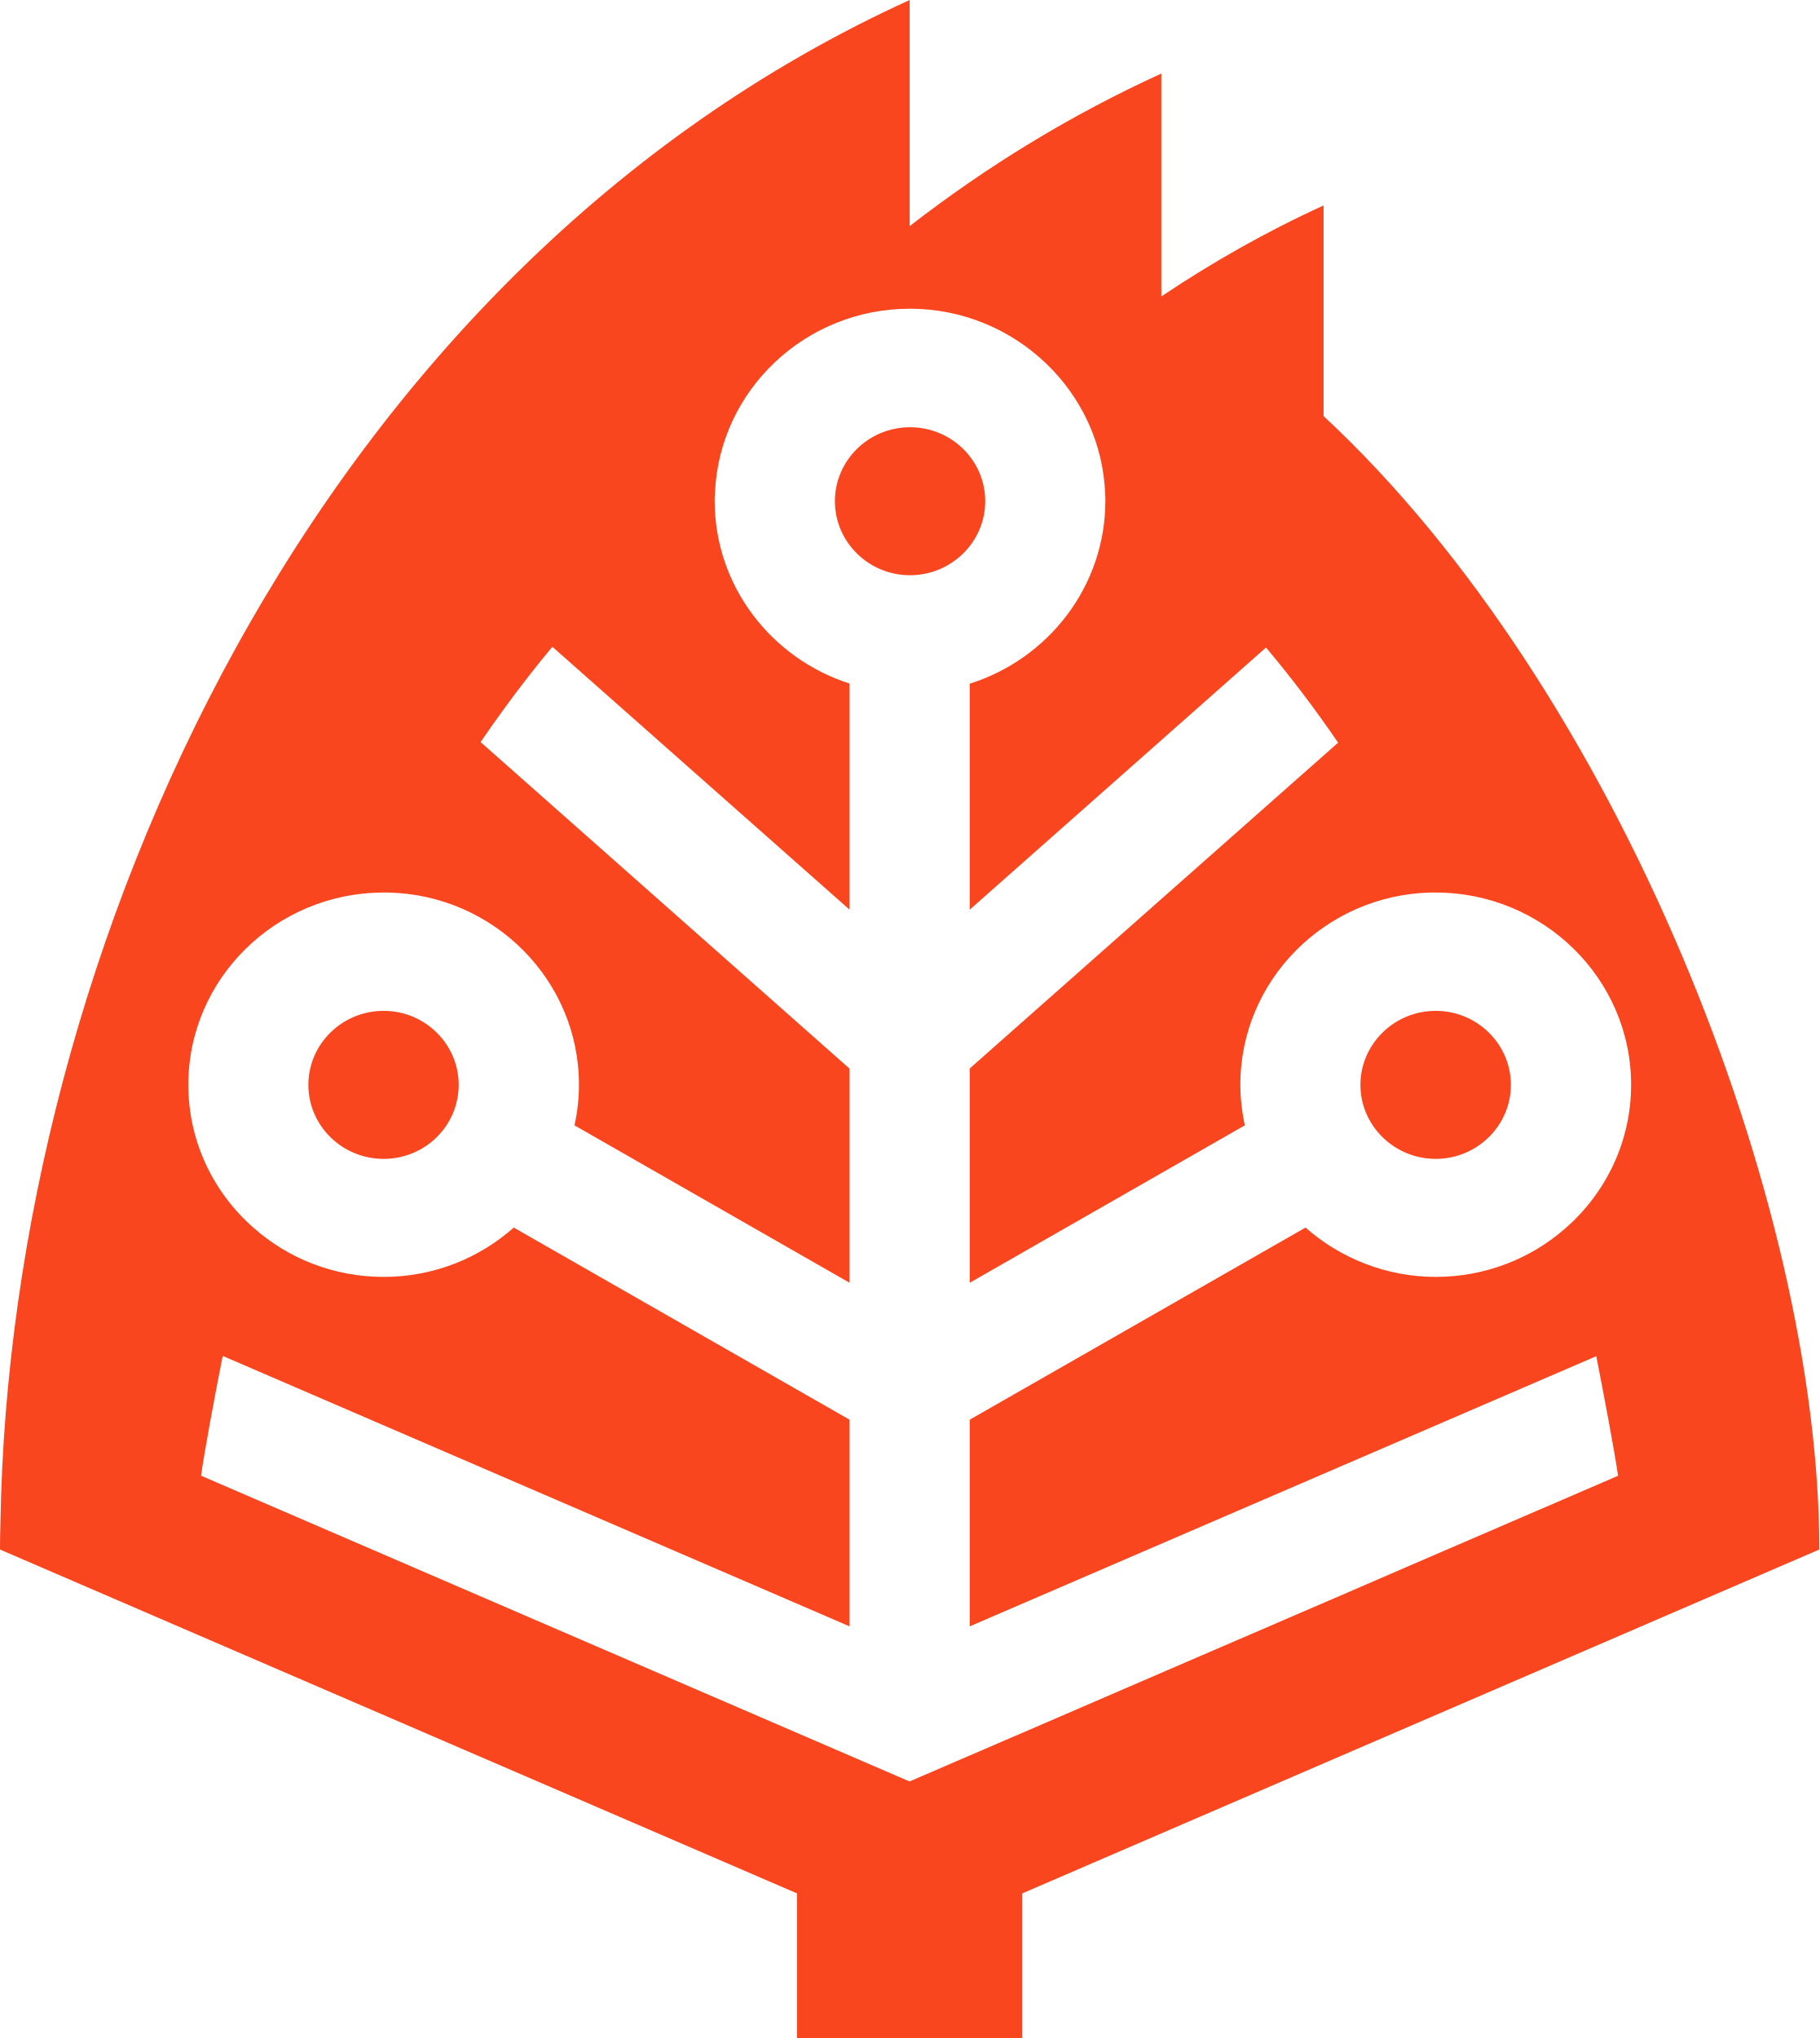
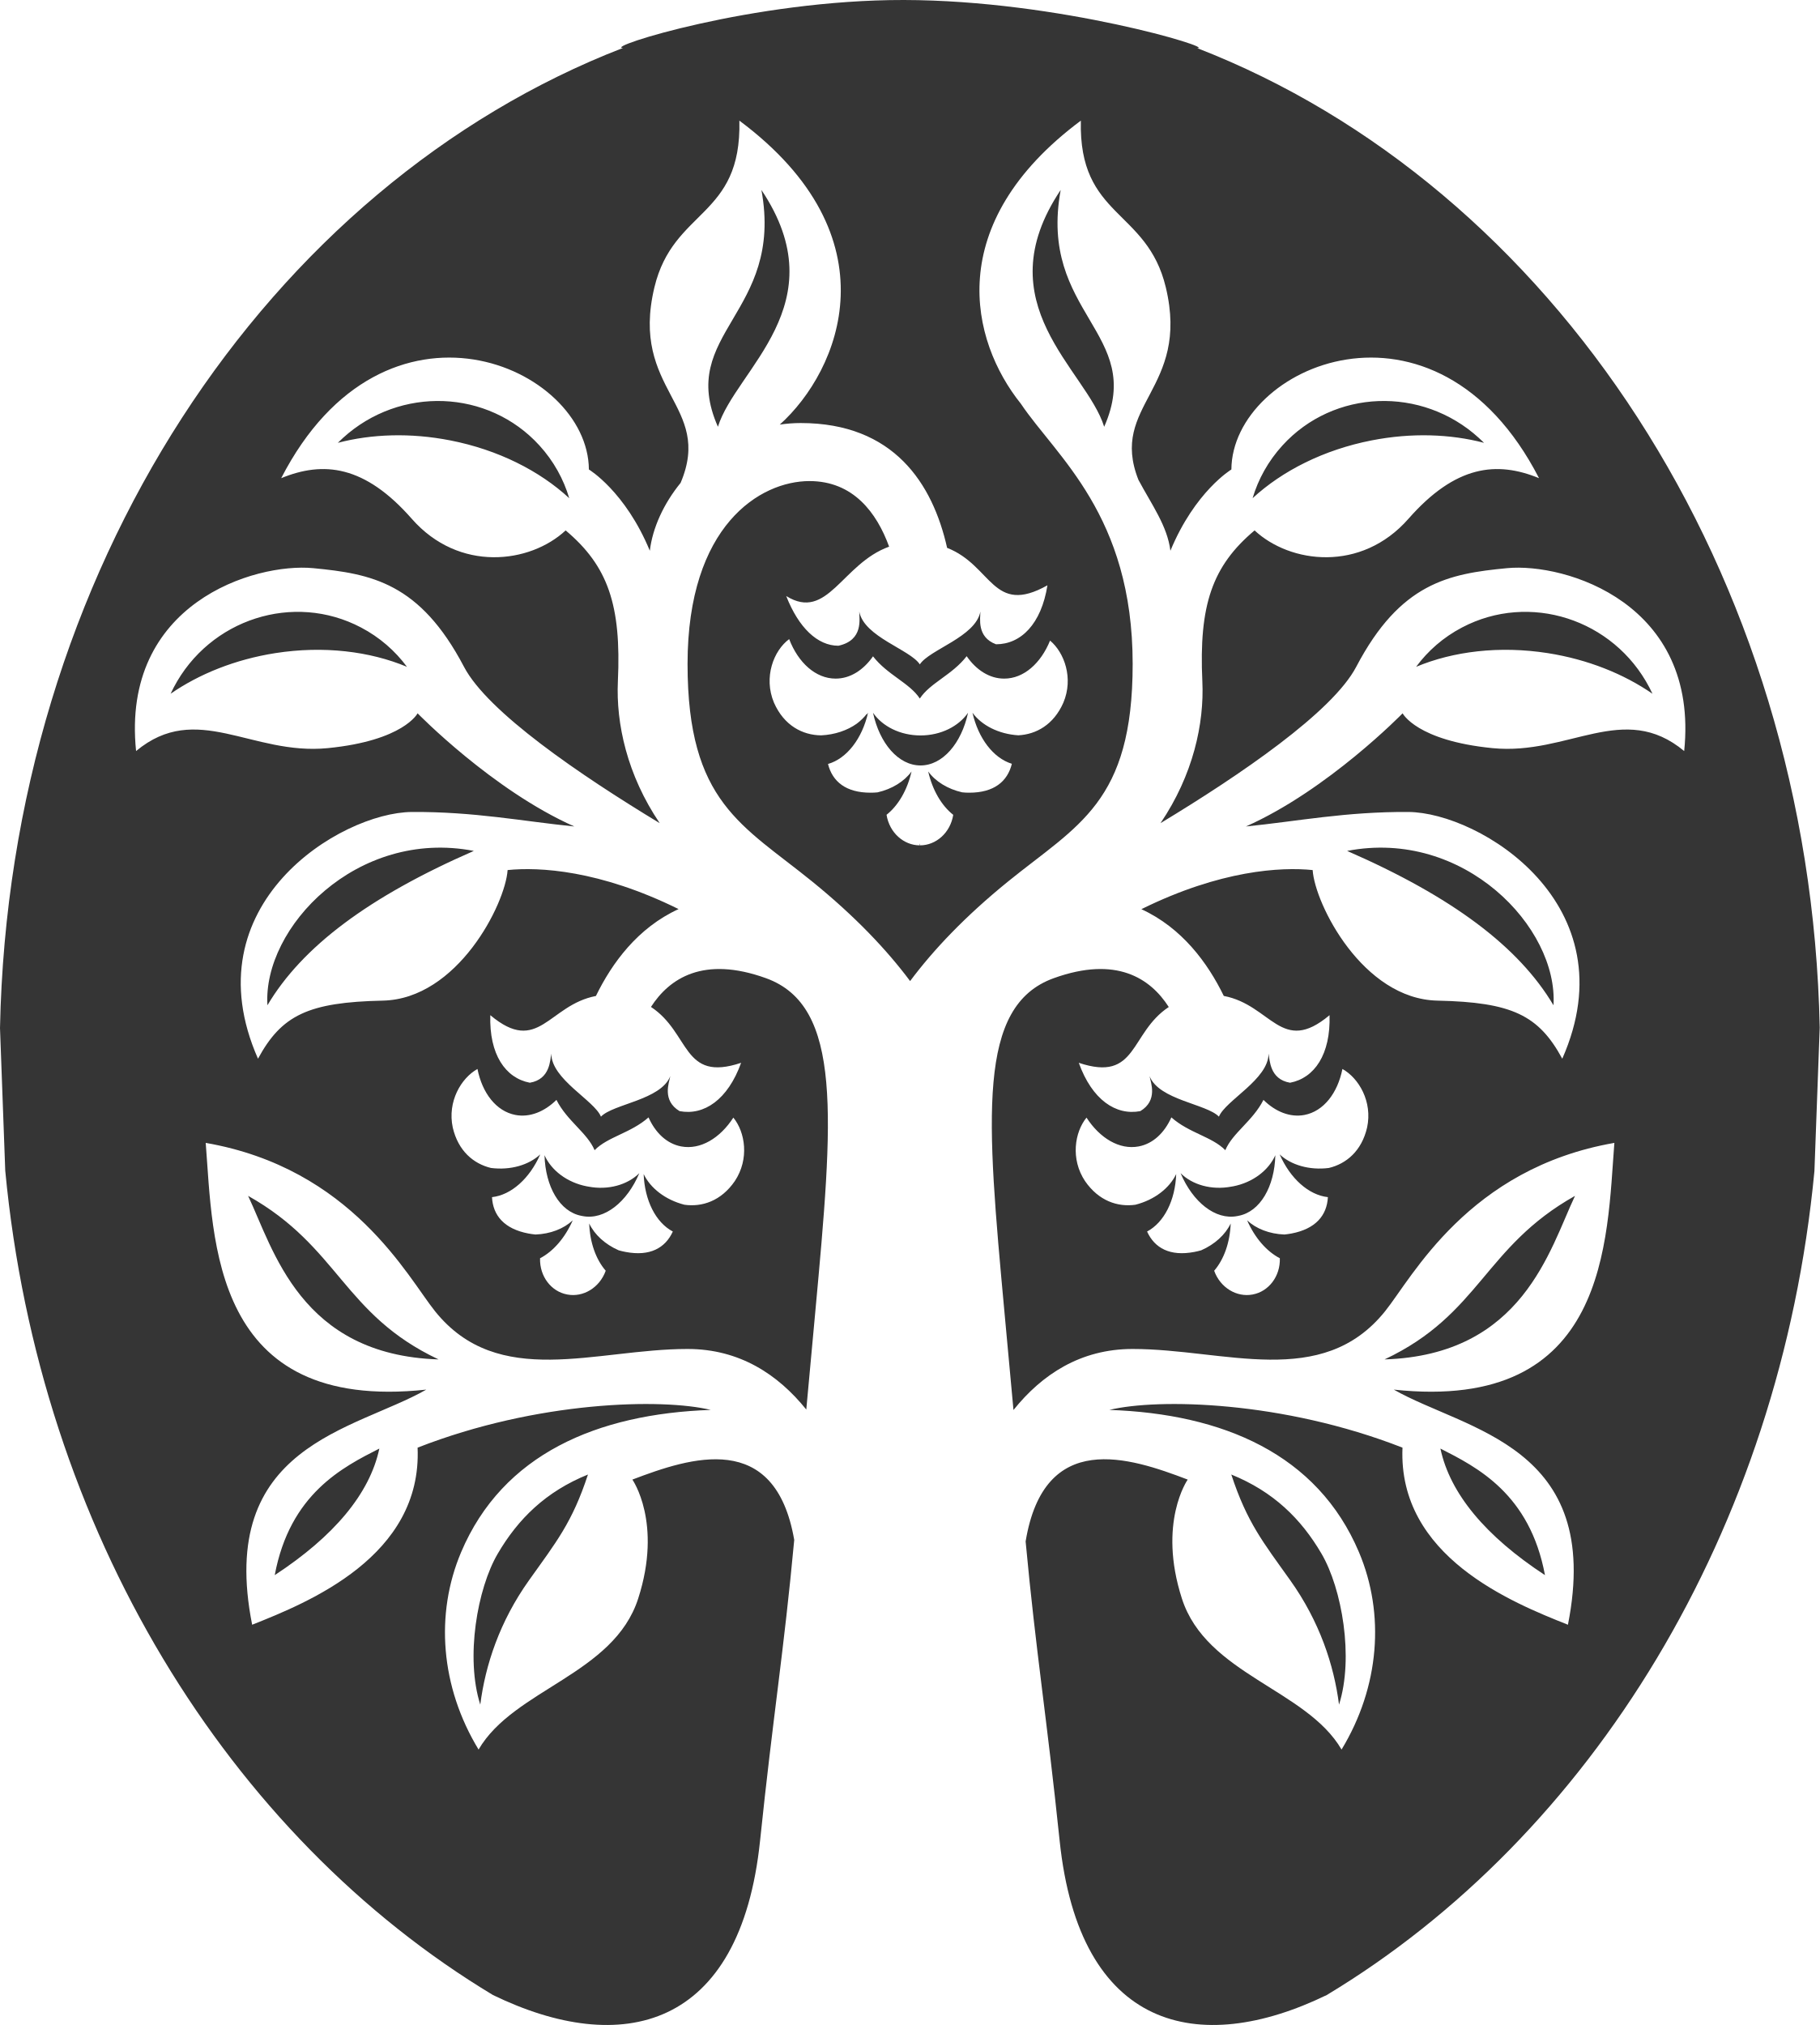
- <svg xmlns="http://www.w3.org/2000/svg" preserveAspectRatio="xMidYMid meet" width="39.286" height="44" viewBox="0 0 39.286 44" fill="none">
-   <path d="M8.284 21.824C7.386 21.824 6.659 22.542 6.659 23.422C6.659 24.302 7.386 25.02 8.284 25.02C9.182 25.02 9.905 24.302 9.905 23.422C9.905 22.542 9.179 21.824 8.284 21.824Z" fill="#F9461F" />
-   <path d="M31.002 25.02C31.897 25.02 32.626 24.302 32.626 23.422C32.626 22.542 31.897 21.824 31.002 21.824C30.107 21.824 29.377 22.542 29.377 23.422C29.377 24.302 30.107 25.02 31.002 25.02Z" fill="#F9461F" />
-   <path d="M19.65 9.224C18.755 9.224 18.029 9.941 18.029 10.821C18.029 11.701 18.755 12.419 19.65 12.419C20.545 12.419 21.275 11.701 21.275 10.821C21.275 9.941 20.549 9.224 19.65 9.224Z" fill="#F9461F" />
-   <path d="M28.581 8.98V4.436C27.345 5 26.181 5.66 25.078 6.4V1.588C23.113 2.484 21.3 3.597 19.643 4.882V1.09673e-05C6.833 5.836 0.217 20.476 0.01 32.858C0.003 33.059 0 33.26 0 33.454L17.211 40.878V44H22.075V40.878L39.286 33.454C39.286 25.954 34.937 14.889 28.581 8.983V8.98ZM31.003 19.27C33.328 19.27 35.222 21.133 35.222 23.419C35.222 24.65 34.674 25.76 33.802 26.519C33.059 27.172 32.073 27.568 31.003 27.568C29.933 27.568 28.941 27.163 28.191 26.503L20.94 30.651V35.113L34.47 29.28C34.635 30.119 34.869 31.359 34.94 31.86L34.752 31.943L34.146 32.204L33.51 32.479L33.182 32.619L32.164 33.059L31.46 33.362L30.744 33.671L30.38 33.828L28.921 34.459L27.825 34.931L27.465 35.087L26.398 35.546L24.076 36.548L22.646 37.166L22.143 37.383L21.65 37.594L21.284 37.753L20.934 37.903L20.645 38.027L20.418 38.126L19.64 38.461L4.342 31.86C4.41 31.356 4.644 30.109 4.809 29.274L18.346 35.113V30.651L11.094 26.503C10.348 27.163 9.366 27.568 8.286 27.568C7.206 27.568 6.223 27.169 5.477 26.509C4.612 25.753 4.067 24.647 4.067 23.419C4.067 21.133 5.957 19.27 8.286 19.27C8.322 19.27 8.354 19.27 8.39 19.27C10.666 19.321 12.502 21.165 12.502 23.416C12.502 23.719 12.469 24.012 12.405 24.296L18.346 27.695V23.072L10.378 16.021C10.55 15.769 10.725 15.52 10.903 15.278C11.24 14.816 11.584 14.375 11.928 13.964L18.346 19.64V14.758C16.656 14.216 15.433 12.653 15.433 10.813C15.433 10.753 15.433 10.689 15.44 10.629C15.537 8.428 17.386 6.665 19.649 6.665C21.913 6.665 23.794 8.454 23.865 10.68C23.869 10.724 23.869 10.769 23.869 10.813C23.869 12.66 22.636 14.226 20.94 14.761V19.64L27.338 13.98C27.867 14.608 28.389 15.294 28.895 16.034L20.94 23.068V27.695L26.881 24.296C26.82 24.012 26.784 23.719 26.784 23.416C26.784 21.171 28.61 19.334 30.877 19.27C30.919 19.27 30.961 19.27 31.003 19.27Z" fill="#F9461F" />
+ <svg xmlns="http://www.w3.org/2000/svg" width="39.541" height="44" viewBox="0 0 39.541 44" fill="none">
+   <g id="Group">
+     <path id="Vector" fill-rule="evenodd" clip-rule="evenodd" d="M13.537 1.041C13.11 1.038 16.35 -0.005 19.64 1.80686e-05C23.015 0.005 26.442 1.058 26.013 1.045C33.708 4.031 39.336 12.385 39.541 22.329L39.426 25.446C38.682 33.271 34.564 39.897 28.829 43.349C26.036 44.704 23.452 44.107 23.025 39.993C22.745 37.301 22.512 35.918 22.286 33.493C22.69 31.057 24.537 31.664 25.808 32.149C25.808 32.149 25.15 33.084 25.682 34.735C26.214 36.386 28.386 36.702 29.151 38.015C29.978 36.652 30.098 35.069 29.529 33.726C28.627 31.595 26.573 30.72 24.105 30.635C25.164 30.38 27.872 30.436 30.475 31.455C30.374 33.82 32.853 34.819 34.07 35.303C34.846 31.395 31.842 31.084 30.286 30.194C34.965 30.697 34.914 26.939 35.079 24.833C31.904 25.386 30.69 27.753 30.097 28.491C28.721 30.203 26.608 29.311 24.61 29.311C23.476 29.311 22.638 29.869 22.022 30.637C21.958 29.937 21.893 29.23 21.826 28.51C21.435 24.272 21.223 21.857 22.898 21.254C24.256 20.765 24.996 21.256 25.396 21.88L25.396 21.881H25.396C24.54 22.447 24.724 23.523 23.441 23.093C23.73 23.898 24.248 24.244 24.778 24.143C25.165 23.911 25.006 23.522 24.979 23.383C25.185 23.904 26.219 23.985 26.486 24.263C26.633 23.907 27.565 23.452 27.565 22.892C27.592 23.03 27.587 23.451 28.032 23.526C28.561 23.425 28.916 22.913 28.89 22.058C27.843 22.938 27.626 21.836 26.592 21.64H26.592C26.244 20.925 25.685 20.161 24.801 19.755C26.527 18.903 27.839 18.836 28.523 18.905C28.572 19.647 29.614 21.708 31.235 21.742C32.855 21.777 33.433 22.057 33.947 23.004C35.425 19.655 32.153 17.654 30.604 17.643C29.245 17.634 28.194 17.845 27.072 17.958C28.856 17.166 30.478 15.499 30.478 15.499C30.478 15.499 30.779 16.093 32.433 16.256C34.087 16.418 35.279 15.224 36.596 16.319C36.925 13.107 34.016 12.225 32.748 12.345C31.481 12.466 30.428 12.662 29.469 14.49C28.954 15.471 26.957 16.834 25.217 17.886C25.927 16.837 26.169 15.72 26.126 14.805C26.049 13.147 26.341 12.298 27.261 11.525C28.034 12.245 29.577 12.443 30.604 11.273C31.631 10.104 32.526 10.014 33.442 10.39C31.191 6.017 26.772 7.949 26.757 10.201C26.757 10.201 25.965 10.677 25.432 11.967C25.366 11.428 25.025 10.966 24.737 10.426C24.092 8.792 25.865 8.466 25.332 6.243C24.922 4.532 23.435 4.738 23.486 2.621C20.471 4.869 21.089 7.41 22.183 8.773C22.95 9.917 24.612 11.188 24.612 14.427C24.612 17.44 23.421 17.923 21.9 19.157C20.971 19.911 20.283 20.638 19.776 21.317C19.269 20.638 18.581 19.911 17.652 19.157C16.132 17.923 14.94 17.44 14.94 14.427C14.94 11.413 16.521 10.453 17.589 10.453C18.541 10.453 19.051 11.14 19.32 11.878C18.295 12.246 17.985 13.509 17.084 12.951C17.353 13.639 17.764 14.031 18.218 14.031C18.768 13.911 18.67 13.442 18.671 13.289C18.776 13.84 19.777 14.113 19.987 14.436C20.197 14.113 21.198 13.84 21.303 13.289C21.303 13.431 21.219 13.843 21.643 13.999C22.182 13.999 22.626 13.562 22.76 12.718C21.565 13.387 21.562 12.288 20.58 11.904C20.266 10.507 19.421 9.192 17.399 9.192C17.245 9.192 17.092 9.204 16.944 9.226C18.252 8.05 19.458 5.15 16.066 2.621C16.117 4.738 14.63 4.532 14.22 6.243C13.68 8.495 15.507 8.8 14.789 10.492C14.42 10.946 14.181 11.467 14.12 11.967C13.588 10.677 12.796 10.201 12.796 10.201C12.78 7.949 8.361 6.017 6.11 10.39C7.026 10.014 7.922 10.104 8.948 11.273C9.975 12.443 11.518 12.245 12.291 11.525C13.211 12.298 13.503 13.147 13.426 14.805C13.384 15.72 13.625 16.837 14.335 17.886C12.595 16.834 10.598 15.471 10.083 14.49C9.124 12.662 8.071 12.466 6.804 12.345C5.536 12.225 2.627 13.107 2.957 16.319C4.273 15.224 5.465 16.418 7.119 16.256C8.774 16.093 9.074 15.499 9.074 15.499C9.074 15.499 10.696 17.166 12.48 17.958C11.358 17.845 10.307 17.634 8.948 17.643C7.4 17.654 4.127 19.655 5.606 23.004C6.119 22.057 6.697 21.777 8.317 21.742C9.938 21.708 10.98 19.647 11.03 18.905C11.712 18.836 13.022 18.902 14.745 19.753C13.859 20.158 13.298 20.924 12.949 21.641C11.918 21.838 11.701 22.937 10.654 22.058C10.628 22.913 10.983 23.425 11.513 23.526C11.958 23.451 11.953 23.03 11.979 22.892C11.98 23.452 12.912 23.907 13.058 24.263C13.325 23.985 14.359 23.904 14.565 23.383C14.539 23.522 14.38 23.911 14.767 24.143C15.296 24.244 15.814 23.898 16.104 23.093C14.819 23.523 15.005 22.445 14.145 21.879C14.547 21.256 15.286 20.765 16.643 21.254C18.318 21.857 18.106 24.272 17.715 28.51C17.649 29.227 17.584 29.931 17.52 30.627C16.905 29.864 16.069 29.311 14.94 29.311C12.942 29.311 10.829 30.203 9.453 28.491C8.86 27.753 7.646 25.386 4.47 24.833C4.636 26.939 4.585 30.697 9.263 30.194C7.708 31.084 4.704 31.395 5.479 35.303C6.697 34.819 9.176 33.82 9.074 31.455C11.678 30.436 14.386 30.38 15.444 30.635C12.977 30.72 10.923 31.595 10.02 33.726C9.451 35.069 9.571 36.653 10.399 38.015C11.164 36.702 13.335 36.386 13.867 34.735C14.4 33.084 13.741 32.149 13.741 32.149C15.007 31.667 16.843 31.063 17.258 33.46C17.032 35.896 16.797 37.288 16.516 39.993C16.089 44.107 13.505 44.704 10.712 43.349C4.975 39.896 0.856 33.266 0.114 25.437L0 22.337C0.202 12.385 5.835 4.026 13.537 1.041ZM26.625 24.992C26.34 24.699 25.837 24.62 25.453 24.279C25.303 24.614 25.055 24.851 24.743 24.91C24.326 24.989 23.899 24.732 23.609 24.284C23.352 24.599 23.258 25.184 23.577 25.663C23.874 26.095 24.288 26.231 24.672 26.177C25.088 26.071 25.413 25.815 25.558 25.51C25.537 26.081 25.297 26.562 24.925 26.759C25.089 27.12 25.424 27.303 25.95 27.203C26.003 27.193 26.054 27.181 26.101 27.167C26.398 27.037 26.627 26.826 26.742 26.584C26.726 26.999 26.595 27.366 26.383 27.611C26.516 27.982 26.874 28.192 27.215 28.128L27.225 28.126C27.566 28.061 27.822 27.734 27.81 27.34C27.522 27.19 27.266 26.896 27.099 26.516C27.295 26.699 27.585 26.812 27.909 26.824C27.958 26.819 28.01 26.812 28.063 26.802C28.588 26.702 28.833 26.409 28.854 26.012C28.435 25.966 28.036 25.607 27.806 25.083C28.053 25.313 28.45 25.432 28.875 25.378C29.253 25.288 29.588 25.01 29.706 24.499C29.827 23.936 29.526 23.426 29.17 23.227C29.065 23.751 28.762 24.146 28.345 24.226C28.033 24.285 27.715 24.156 27.454 23.899C27.221 24.358 26.782 24.616 26.625 24.992ZM26.896 26.421L26.881 26.424C26.409 26.514 25.918 26.118 25.653 25.491C25.907 25.743 26.324 25.866 26.759 25.783L26.774 25.78L26.79 25.778C27.225 25.695 27.567 25.427 27.712 25.101C27.695 25.781 27.384 26.329 26.911 26.418L26.896 26.421ZM18.97 14.261C18.761 14.56 18.474 14.746 18.157 14.745C17.723 14.745 17.345 14.399 17.148 13.887C16.813 14.133 16.585 14.715 16.818 15.268C17.037 15.767 17.44 15.974 17.843 15.978C18.14 15.964 18.41 15.871 18.616 15.725C18.699 15.663 18.773 15.591 18.835 15.511L18.831 15.527C18.842 15.514 18.852 15.5 18.862 15.487C18.732 16.051 18.401 16.482 17.992 16.6C18.088 16.984 18.383 17.224 18.915 17.224C18.968 17.224 19.019 17.222 19.067 17.217C19.384 17.145 19.648 16.98 19.807 16.763C19.715 17.167 19.518 17.503 19.264 17.704C19.326 18.094 19.638 18.368 19.986 18.368V18.337L19.992 18.335V18.368C20.339 18.368 20.651 18.095 20.713 17.705C20.458 17.504 20.262 17.168 20.169 16.763C20.327 16.98 20.591 17.144 20.907 17.216C20.956 17.222 21.008 17.224 21.062 17.224C21.597 17.224 21.892 16.982 21.987 16.596C21.584 16.472 21.259 16.044 21.131 15.487C21.331 15.76 21.698 15.95 22.126 15.977C22.514 15.958 22.895 15.748 23.106 15.268C23.33 14.738 23.129 14.18 22.817 13.919C22.616 14.413 22.245 14.746 21.82 14.745C21.502 14.746 21.214 14.559 21.005 14.258C20.691 14.665 20.211 14.837 19.987 15.178C19.763 14.838 19.284 14.666 18.97 14.261ZM21.035 15.487C20.891 16.152 20.483 16.632 20.002 16.632C19.521 16.632 19.113 16.152 18.97 15.487C19.172 15.781 19.559 15.98 20.002 15.98C20.445 15.98 20.832 15.781 21.035 15.487ZM12.92 24.992C12.763 24.616 12.323 24.358 12.091 23.899C11.829 24.156 11.512 24.285 11.2 24.226C10.782 24.146 10.479 23.751 10.375 23.227C10.019 23.426 9.718 23.936 9.838 24.499C9.956 25.01 10.292 25.288 10.669 25.378C11.094 25.432 11.491 25.314 11.739 25.083C11.509 25.607 11.109 25.966 10.691 26.012C10.711 26.409 10.956 26.702 11.481 26.802C11.535 26.812 11.586 26.819 11.636 26.824C11.959 26.812 12.249 26.699 12.445 26.516C12.278 26.896 12.023 27.19 11.735 27.34C11.723 27.734 11.978 28.061 12.319 28.126L12.33 28.128C12.671 28.192 13.028 27.982 13.162 27.611C12.949 27.366 12.818 26.999 12.803 26.584C12.918 26.826 13.146 27.037 13.443 27.167C13.491 27.181 13.541 27.193 13.595 27.203C14.12 27.303 14.455 27.12 14.62 26.759C14.247 26.562 14.008 26.081 13.986 25.51C14.131 25.815 14.457 26.071 14.872 26.177C15.257 26.231 15.671 26.095 15.967 25.663C16.286 25.184 16.193 24.599 15.935 24.284C15.645 24.732 15.219 24.989 14.801 24.91C14.489 24.851 14.241 24.614 14.092 24.279C13.707 24.62 13.204 24.7 12.92 24.992ZM12.649 26.421L12.633 26.418C12.161 26.329 11.85 25.781 11.832 25.101C11.977 25.427 12.32 25.695 12.755 25.778L12.77 25.78L12.785 25.783C13.22 25.866 13.637 25.743 13.892 25.491C13.627 26.118 13.136 26.514 12.664 26.424L12.649 26.421ZM30.085 29.538C32.164 28.558 32.244 27.095 34.224 25.984C33.673 27.144 33.092 29.442 30.085 29.538ZM30.771 14.489C31.027 14.142 31.363 13.847 31.769 13.634C33.233 12.864 35.057 13.448 35.839 14.937C35.863 14.982 35.886 15.028 35.907 15.074C35.286 14.645 34.504 14.328 33.63 14.191C32.58 14.027 31.577 14.152 30.771 14.489ZM31.299 31.475C32.094 31.88 33.241 32.456 33.571 34.225C32.286 33.383 31.508 32.457 31.299 31.475ZM29.272 18.489C31.806 17.998 33.861 20.152 33.756 21.843C33.004 20.574 31.559 19.487 29.272 18.489ZM26.755 32.039C27.669 32.409 28.272 33.001 28.716 33.76C29.16 34.519 29.421 36.017 29.096 37.039C28.986 36.18 28.675 35.233 28.033 34.333C27.444 33.506 27.098 33.082 26.755 32.039ZM27.218 10.825C27.341 10.411 27.557 10.019 27.866 9.68C28.979 8.457 30.892 8.384 32.135 9.516C32.174 9.551 32.211 9.586 32.247 9.622C31.516 9.43 30.673 9.399 29.805 9.569C28.762 9.773 27.861 10.232 27.218 10.825ZM8.243 31.475C8.034 32.457 7.255 33.383 5.97 34.225C6.301 32.456 7.447 31.88 8.243 31.475ZM16.545 4.127C18.207 6.607 15.985 8.029 15.6 9.273C14.699 7.236 17.038 6.813 16.545 4.127ZM23.048 4.127C22.555 6.813 24.894 7.236 23.993 9.273C23.608 8.029 21.386 6.607 23.048 4.127ZM9.53 29.538C6.524 29.442 5.942 27.144 5.391 25.984C7.371 27.095 7.451 28.558 9.53 29.538ZM8.843 14.489C8.037 14.152 7.034 14.027 5.984 14.191C5.11 14.328 4.328 14.645 3.707 15.074C3.728 15.028 3.751 14.982 3.775 14.937C4.557 13.448 6.381 12.864 7.844 13.634C8.25 13.847 8.586 14.142 8.843 14.489ZM12.369 10.825C11.727 10.232 10.826 9.773 9.783 9.569C8.915 9.399 8.072 9.43 7.341 9.622C7.377 9.586 7.414 9.551 7.452 9.516C8.695 8.384 10.609 8.457 11.722 9.68C12.031 10.019 12.246 10.411 12.369 10.825ZM12.776 32.039C12.434 33.082 12.087 33.506 11.498 34.333C10.856 35.233 10.546 36.18 10.436 37.039C10.11 36.017 10.371 34.518 10.815 33.76C11.259 33.001 11.862 32.409 12.776 32.039ZM10.296 18.489C8.009 19.487 6.563 20.574 5.811 21.843C5.706 20.152 7.761 17.998 10.296 18.489Z" fill="#000000" fill-opacity="0.79" />
+   </g>
</svg>
